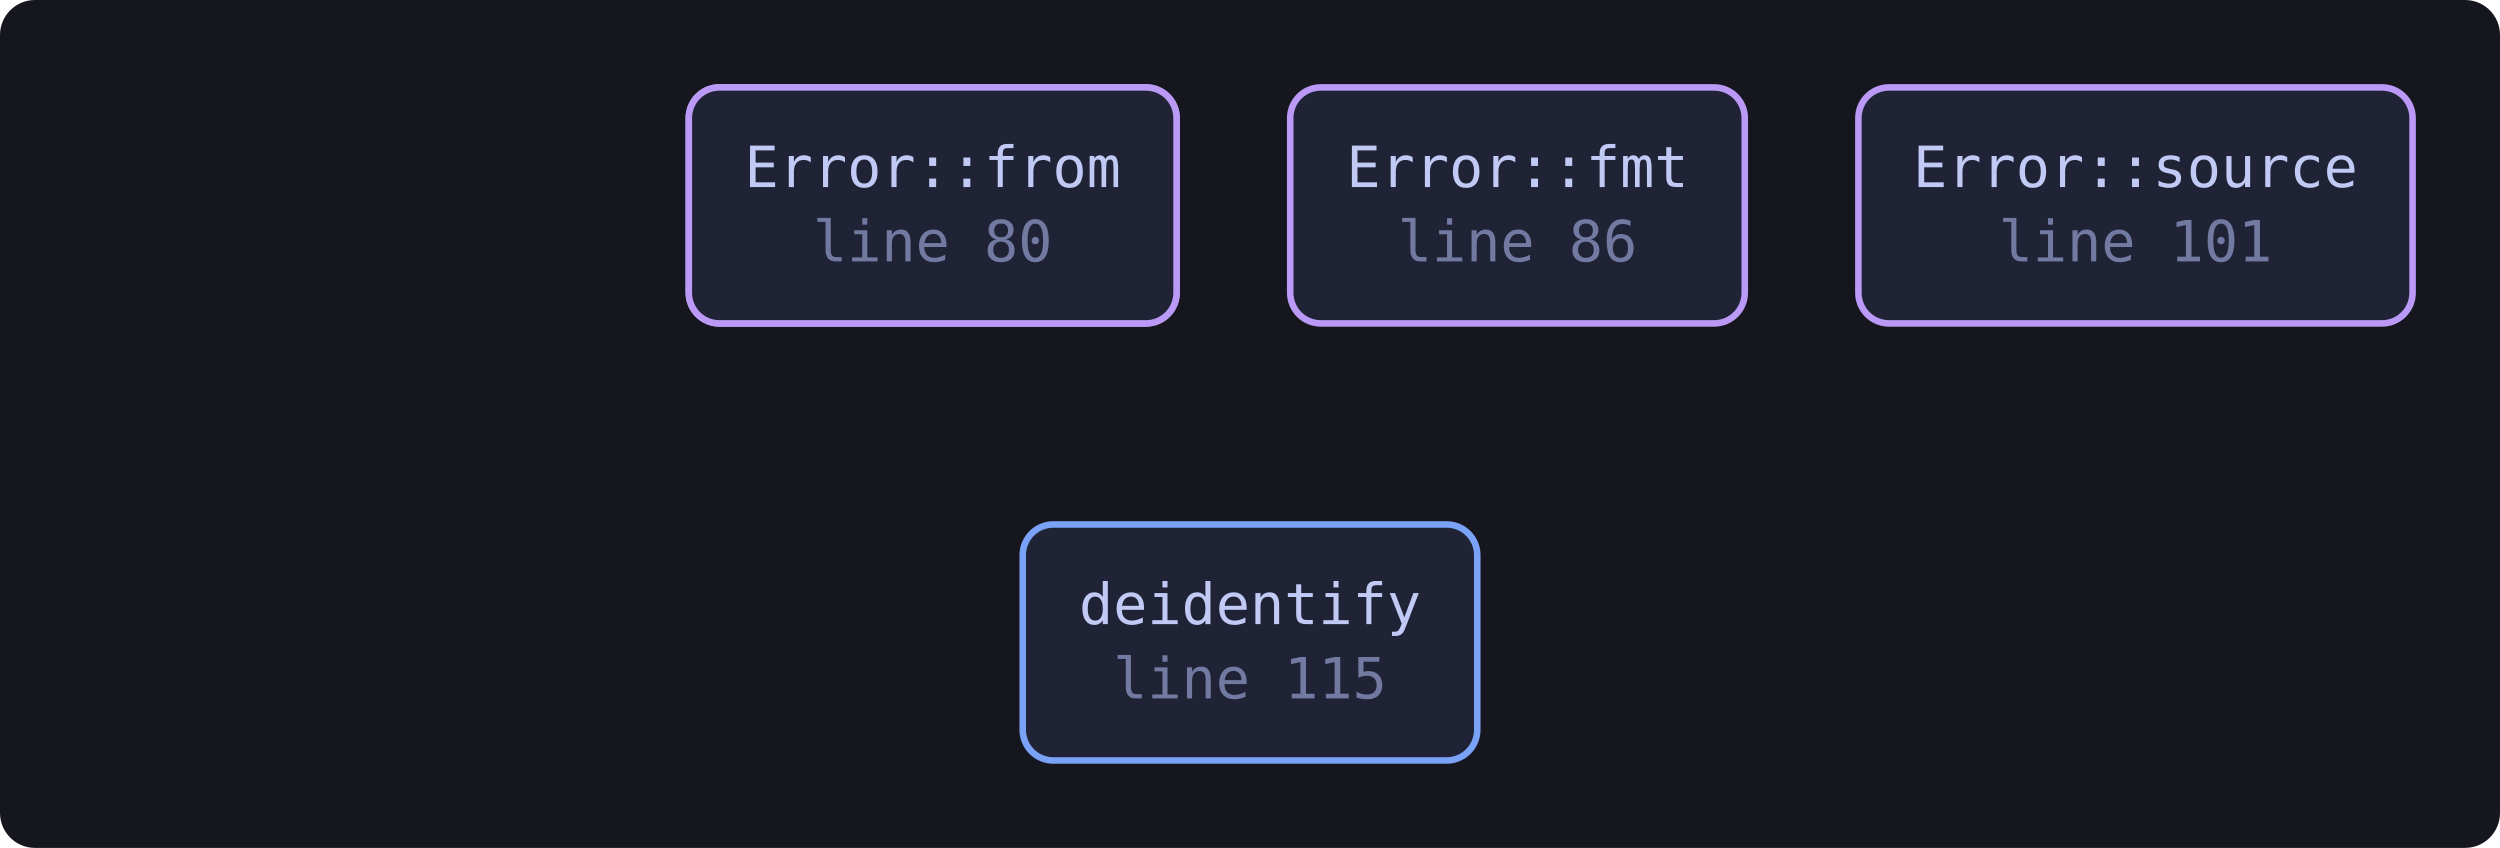
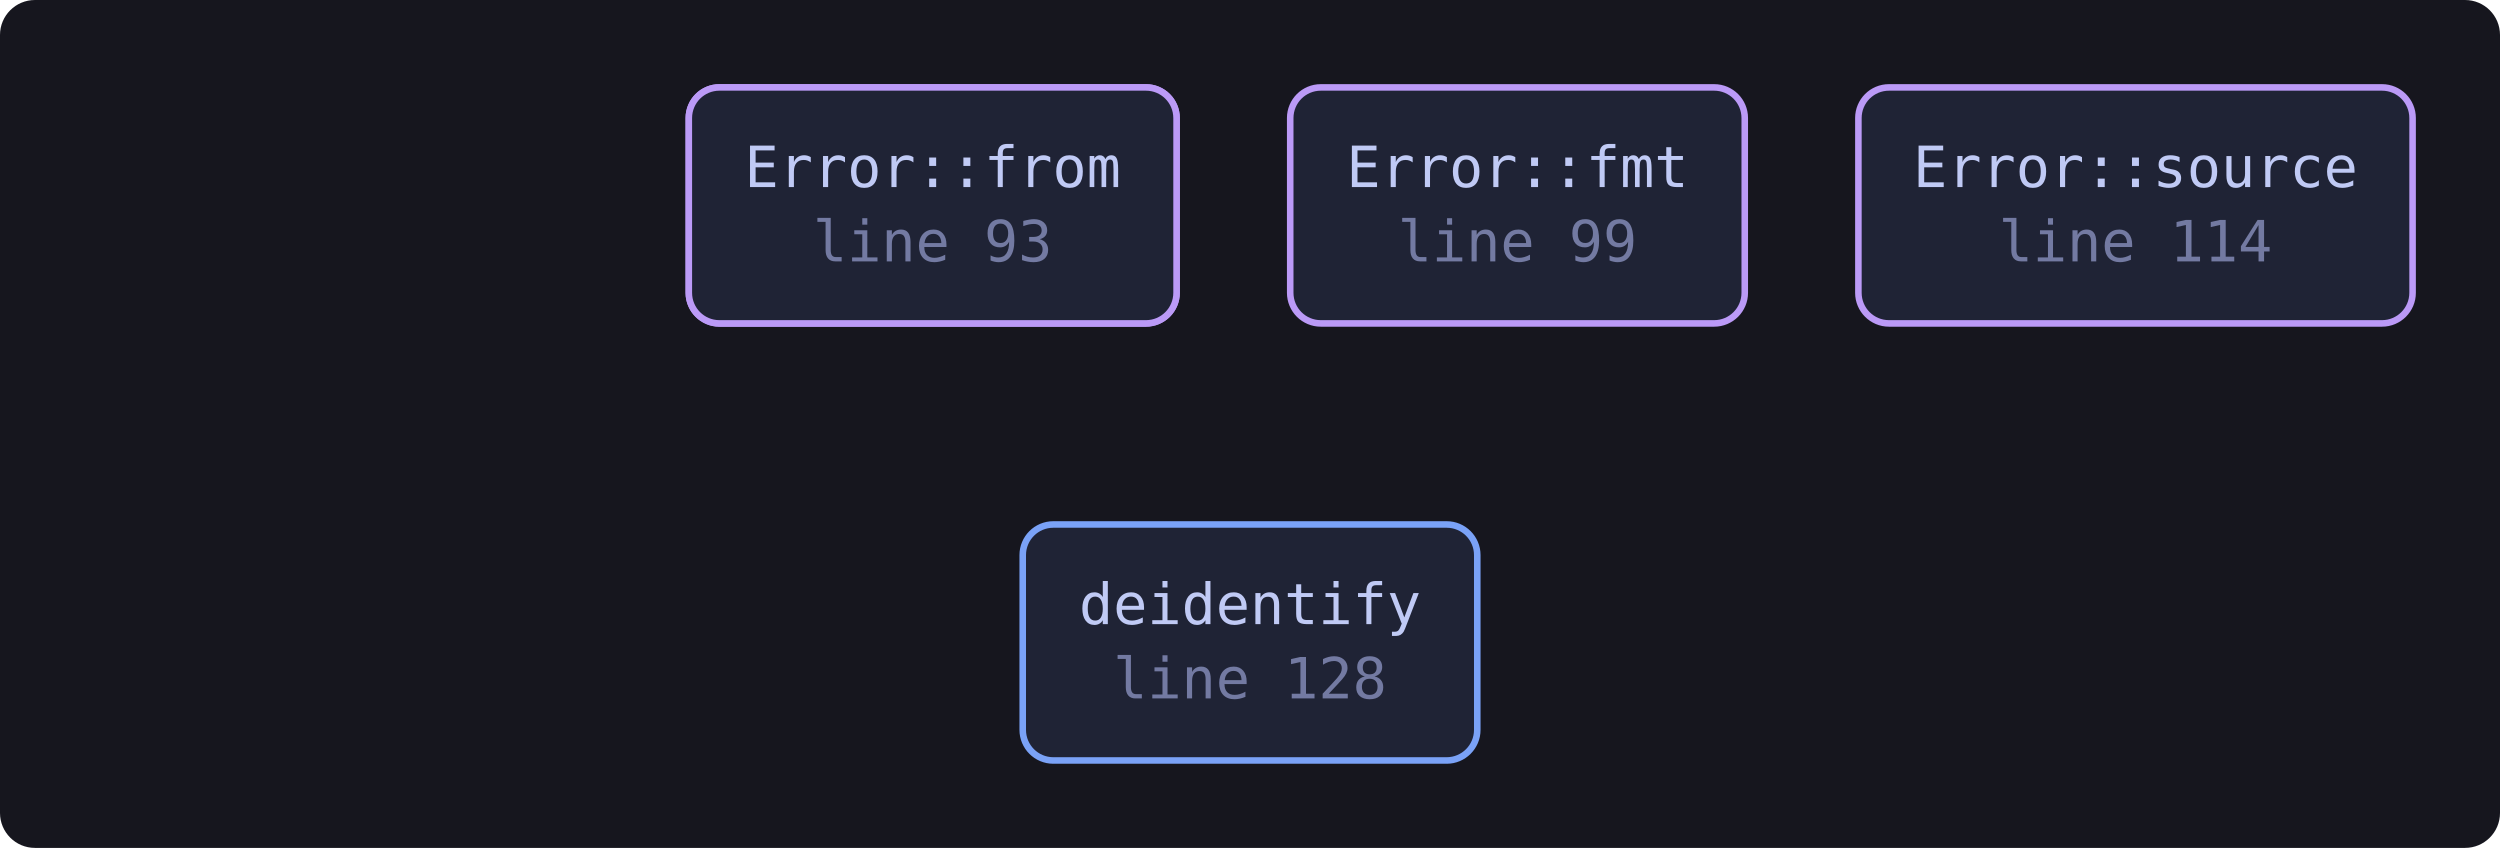
<svg xmlns="http://www.w3.org/2000/svg" viewBox="0 0 572 194" width="572" height="194" style="max-width:100%;height:auto" role="img" aria-label="flowchart">
  <defs>
    <marker id="a" viewBox="0 0 8 8" refX="7" refY="4" markerWidth="7" markerHeight="7" orient="auto-start-reverse">
      <path d="M0 0 L8 4 L0 8 z" fill="var(--muted, #737aa2)" />
    </marker>
  </defs>
  <rect x="0" y="0" width="572" height="194" fill="var(--bg-inset, #16161e)" rx="8" />
-   <a href="https://github.com/tilas01/veilvoice/blob/main/crates/veilvoice-audio/src/lib.rs#L74" target="_blank" rel="noopener noreferrer">
+   <a href="https://github.com/tilas01/veilvoice/blob/main/crates/veilvoice-audio/src/lib.rs#L87" target="_blank" rel="noopener noreferrer">
    <rect x="157.6" y="20.0" width="111.6" height="54.0" rx="7" fill="var(--bg-soft, #1f2335)" stroke="var(--accent-2, #bb9af7)" stroke-width="1.5" />
    <text x="213.4" y="42.8" font-family="ui-monospace, SFMono-Regular, Menlo, Consolas, monospace" font-size="13" fill="var(--fg, #c0caf5)" text-anchor="middle">Error::from</text>
-     <text x="213.4" y="59.8" font-family="ui-monospace, SFMono-Regular, Menlo, Consolas, monospace" font-size="13" fill="var(--muted, #737aa2)" text-anchor="middle">line 74</text>
+     <text x="213.4" y="59.8" font-family="ui-monospace, SFMono-Regular, Menlo, Consolas, monospace" font-size="13" fill="var(--muted, #737aa2)" text-anchor="middle">line 87</text>
  </a>
-   <a href="https://github.com/tilas01/veilvoice/blob/main/crates/veilvoice-audio/src/lib.rs#L80" target="_blank" rel="noopener noreferrer">
+   <a href="https://github.com/tilas01/veilvoice/blob/main/crates/veilvoice-audio/src/lib.rs#L93" target="_blank" rel="noopener noreferrer">
    <rect x="157.6" y="20.0" width="111.6" height="54.0" rx="7" fill="var(--bg-soft, #1f2335)" stroke="var(--accent-2, #bb9af7)" stroke-width="1.5" />
    <text x="213.4" y="42.8" font-family="ui-monospace, SFMono-Regular, Menlo, Consolas, monospace" font-size="13" fill="var(--fg, #c0caf5)" text-anchor="middle">Error::from</text>
-     <text x="213.4" y="59.8" font-family="ui-monospace, SFMono-Regular, Menlo, Consolas, monospace" font-size="13" fill="var(--muted, #737aa2)" text-anchor="middle">line 80</text>
+     <text x="213.4" y="59.8" font-family="ui-monospace, SFMono-Regular, Menlo, Consolas, monospace" font-size="13" fill="var(--muted, #737aa2)" text-anchor="middle">line 93</text>
  </a>
-   <a href="https://github.com/tilas01/veilvoice/blob/main/crates/veilvoice-audio/src/lib.rs#L86" target="_blank" rel="noopener noreferrer">
+   <a href="https://github.com/tilas01/veilvoice/blob/main/crates/veilvoice-audio/src/lib.rs#L99" target="_blank" rel="noopener noreferrer">
    <rect x="295.2" y="20.0" width="104.0" height="54.0" rx="7" fill="var(--bg-soft, #1f2335)" stroke="var(--accent-2, #bb9af7)" stroke-width="1.5" />
    <text x="347.2" y="42.8" font-family="ui-monospace, SFMono-Regular, Menlo, Consolas, monospace" font-size="13" fill="var(--fg, #c0caf5)" text-anchor="middle">Error::fmt</text>
-     <text x="347.2" y="59.8" font-family="ui-monospace, SFMono-Regular, Menlo, Consolas, monospace" font-size="13" fill="var(--muted, #737aa2)" text-anchor="middle">line 86</text>
+     <text x="347.2" y="59.8" font-family="ui-monospace, SFMono-Regular, Menlo, Consolas, monospace" font-size="13" fill="var(--muted, #737aa2)" text-anchor="middle">line 99</text>
  </a>
-   <a href="https://github.com/tilas01/veilvoice/blob/main/crates/veilvoice-audio/src/lib.rs#L101" target="_blank" rel="noopener noreferrer">
+   <a href="https://github.com/tilas01/veilvoice/blob/main/crates/veilvoice-audio/src/lib.rs#L114" target="_blank" rel="noopener noreferrer">
    <rect x="425.2" y="20.0" width="126.8" height="54.0" rx="7" fill="var(--bg-soft, #1f2335)" stroke="var(--accent-2, #bb9af7)" stroke-width="1.5" />
    <text x="488.6" y="42.8" font-family="ui-monospace, SFMono-Regular, Menlo, Consolas, monospace" font-size="13" fill="var(--fg, #c0caf5)" text-anchor="middle">Error::source</text>
-     <text x="488.6" y="59.8" font-family="ui-monospace, SFMono-Regular, Menlo, Consolas, monospace" font-size="13" fill="var(--muted, #737aa2)" text-anchor="middle">line 101</text>
+     <text x="488.6" y="59.8" font-family="ui-monospace, SFMono-Regular, Menlo, Consolas, monospace" font-size="13" fill="var(--muted, #737aa2)" text-anchor="middle">line 114</text>
  </a>
-   <a href="https://github.com/tilas01/veilvoice/blob/main/crates/veilvoice-audio/src/lib.rs#L115" target="_blank" rel="noopener noreferrer">
+   <a href="https://github.com/tilas01/veilvoice/blob/main/crates/veilvoice-audio/src/lib.rs#L128" target="_blank" rel="noopener noreferrer">
    <rect x="234.0" y="120.0" width="104.0" height="54.0" rx="7" fill="var(--bg-soft, #1f2335)" stroke="var(--accent, #7aa2f7)" stroke-width="1.5" />
    <text x="286.0" y="142.8" font-family="ui-monospace, SFMono-Regular, Menlo, Consolas, monospace" font-size="13" fill="var(--fg, #c0caf5)" text-anchor="middle">deidentify</text>
-     <text x="286.0" y="159.8" font-family="ui-monospace, SFMono-Regular, Menlo, Consolas, monospace" font-size="13" fill="var(--muted, #737aa2)" text-anchor="middle">line 115</text>
+     <text x="286.0" y="159.8" font-family="ui-monospace, SFMono-Regular, Menlo, Consolas, monospace" font-size="13" fill="var(--muted, #737aa2)" text-anchor="middle">line 128</text>
  </a>
</svg>
